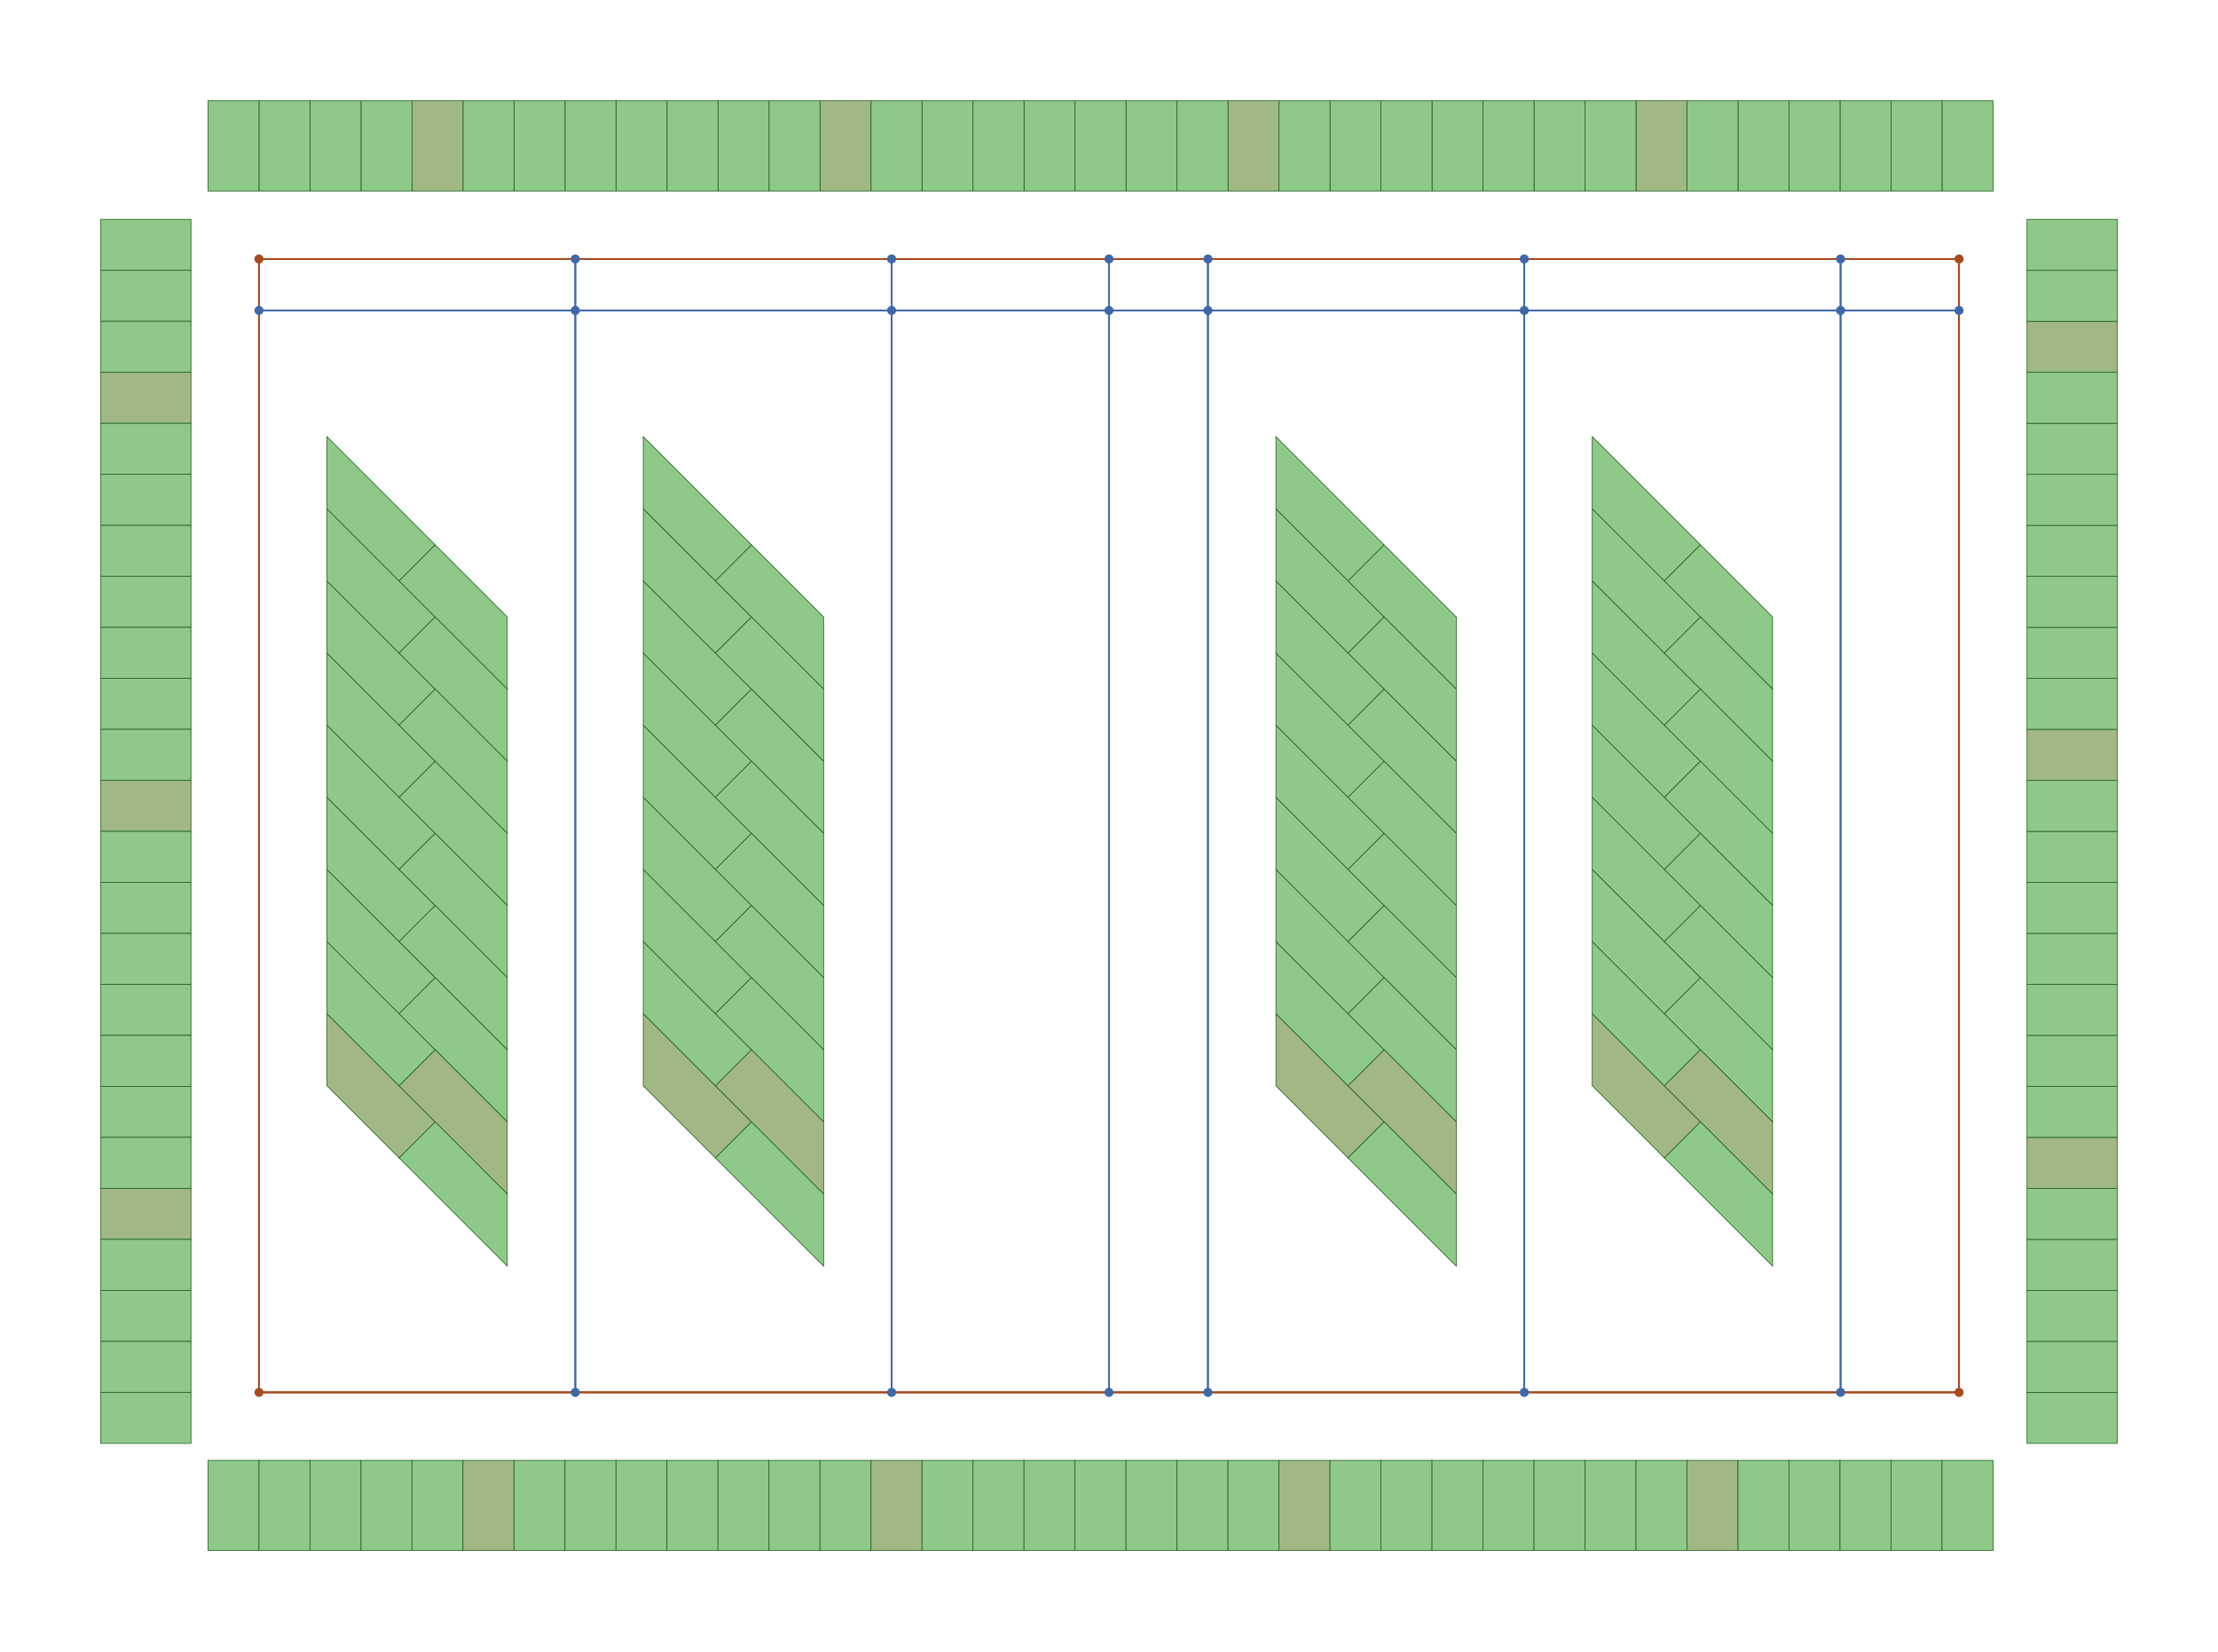
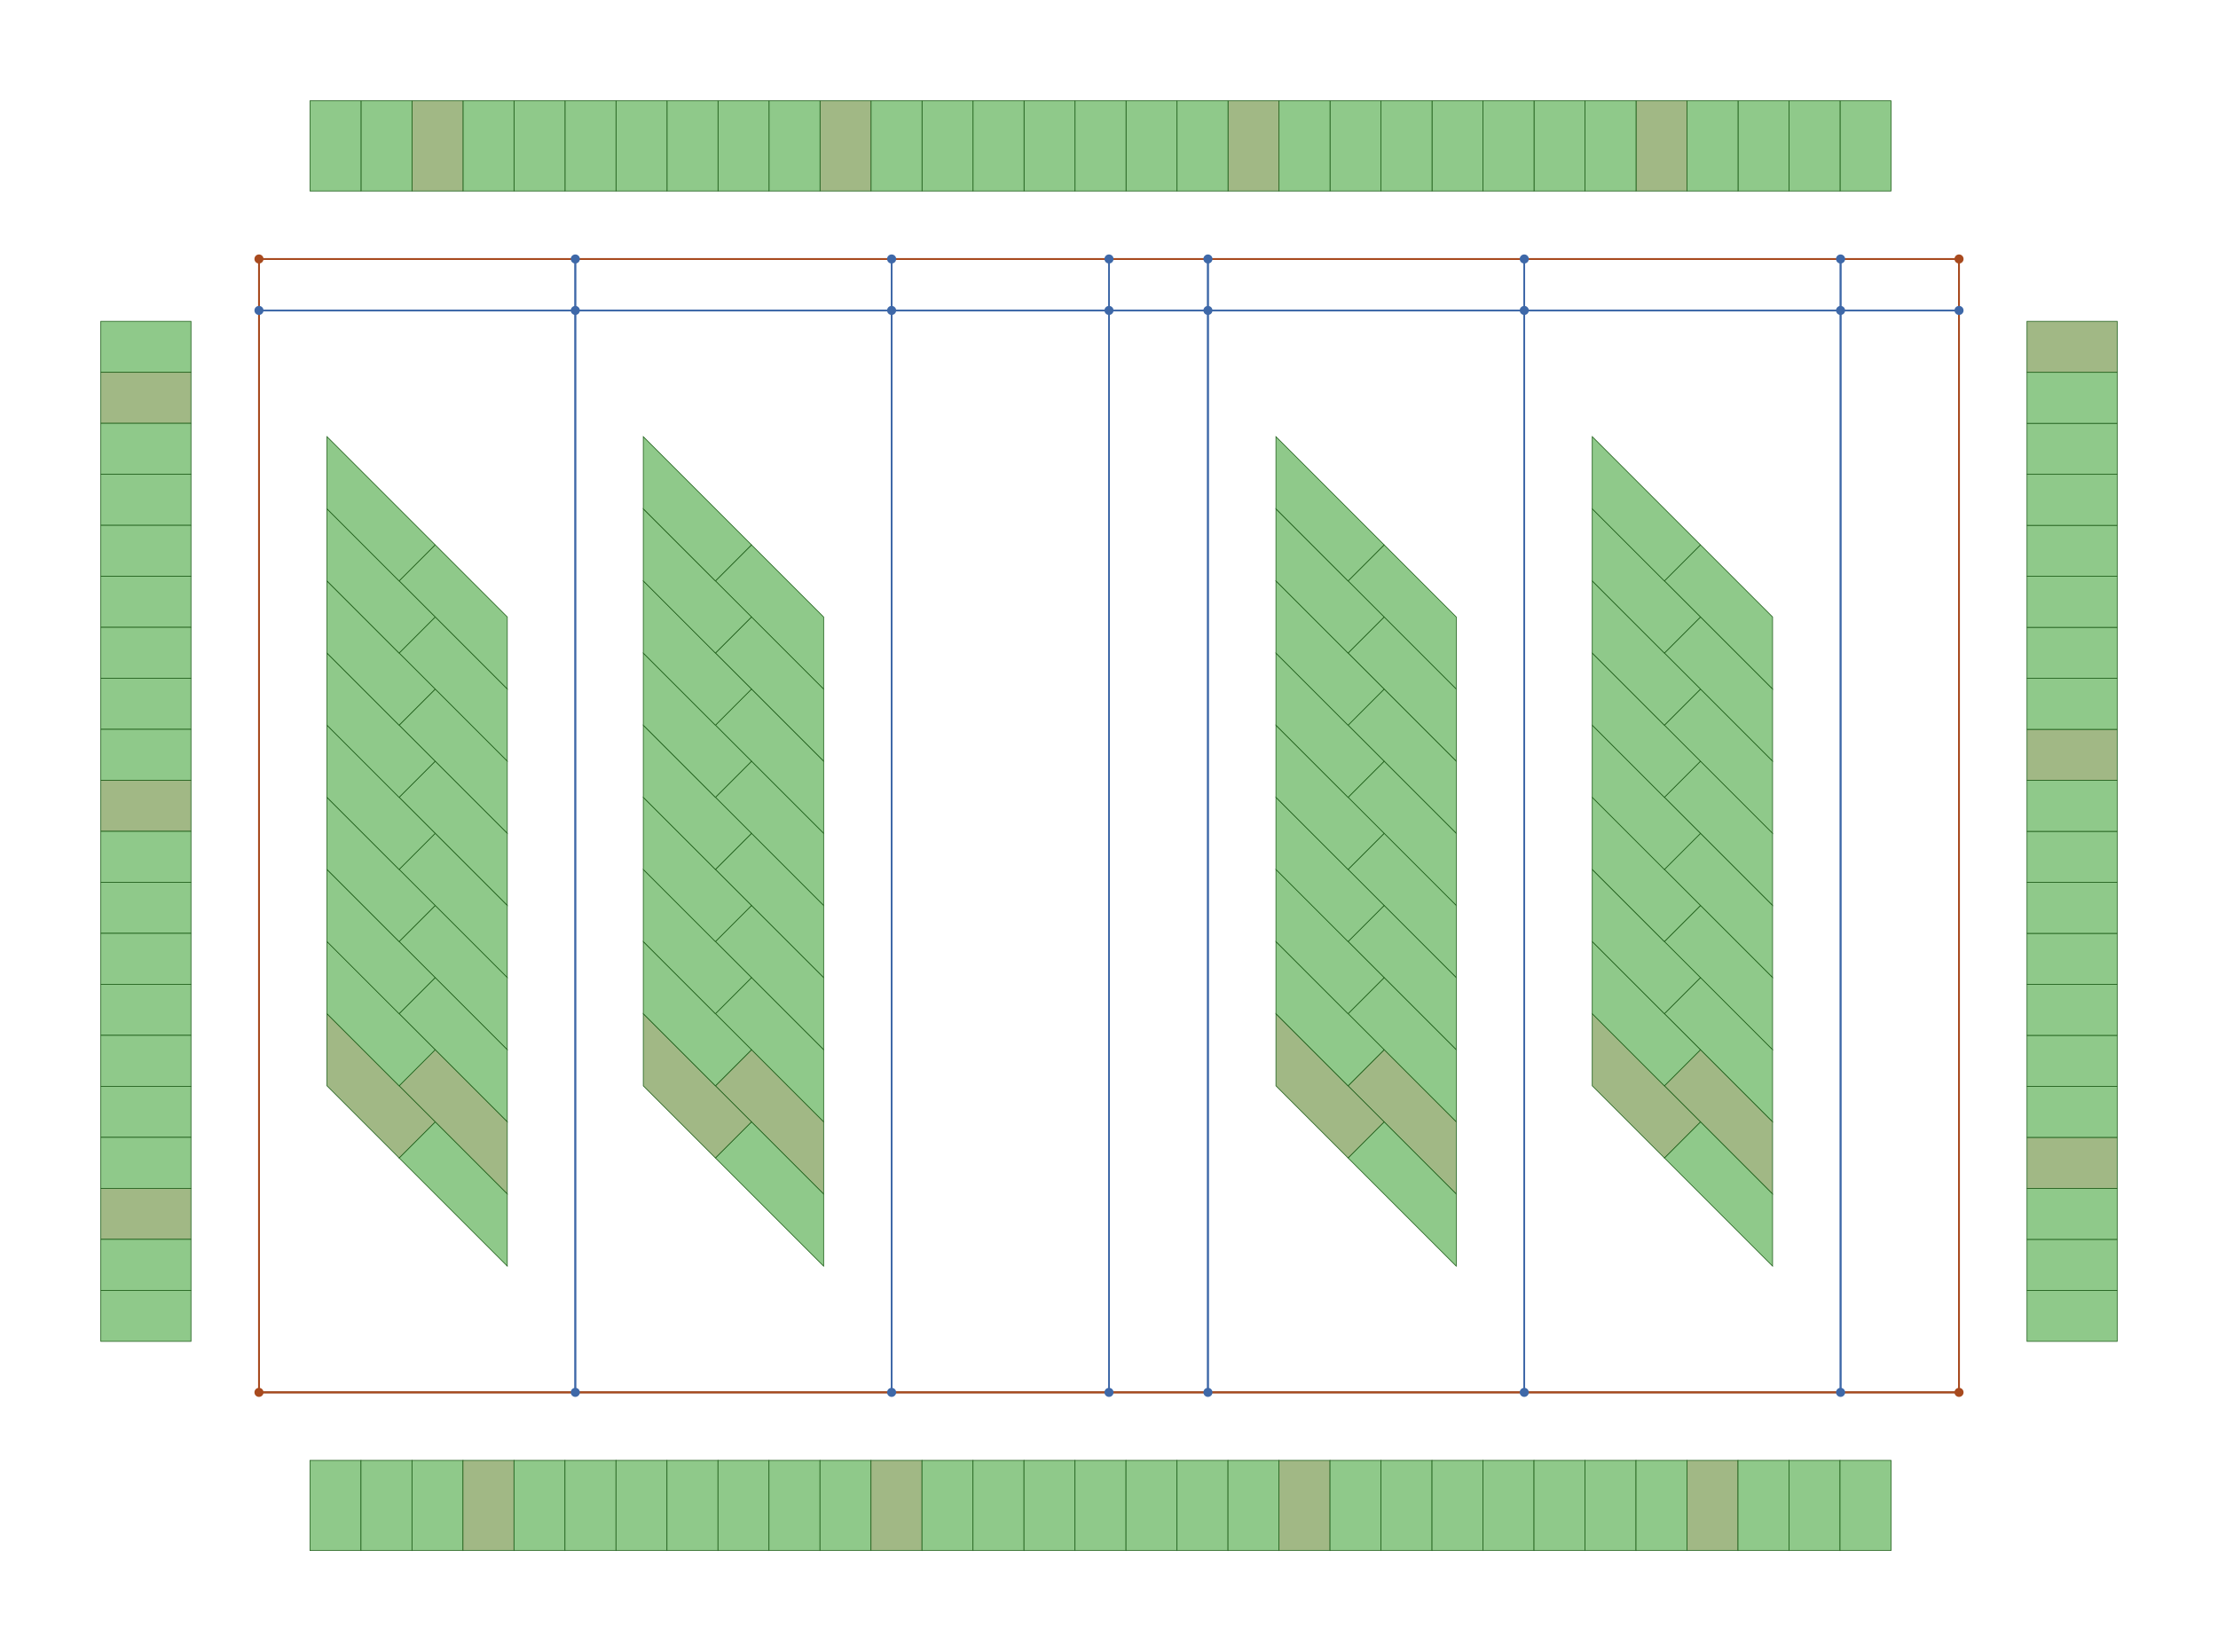
<svg xmlns="http://www.w3.org/2000/svg" width="782.804" height="582.804" viewBox="-45.701 -45.701 391.402 291.402" preserveAspectRatio="xMidYMid meet">
  <style>polygon,line{vector-effect:non-scaling-stroke}</style>
  <g transform="translate(0,200) scale(1,-1)">
    <g id="boundary" fill="none" stroke="#222" stroke-width="0.5">
      <polygon points="0,0 300,0 300,200 0,200" />
    </g>
    <g id="stalls" stroke="#1f5f1a" stroke-width="0.25">
-       <polygon points="-9,-27.910 0,-27.910 0,-12 -9,-12" fill="#8fc98a" />
-       <polygon points="0,-27.910 9,-27.910 9,-12 0,-12" fill="#8fc98a" />
      <polygon points="9,-27.910 18,-27.910 18,-12 9,-12" fill="#8fc98a" />
      <polygon points="18,-27.910 27,-27.910 27,-12 18,-12" fill="#8fc98a" />
      <polygon points="27,-27.910 36,-27.910 36,-12 27,-12" fill="#8fc98a" />
      <polygon points="36,-27.910 45,-27.910 45,-12 36,-12" fill="#a1b885" />
      <polygon points="45,-27.910 54,-27.910 54,-12 45,-12" fill="#8fc98a" />
      <polygon points="54,-27.910 63,-27.910 63,-12 54,-12" fill="#8fc98a" />
      <polygon points="63,-27.910 72,-27.910 72,-12 63,-12" fill="#8fc98a" />
      <polygon points="72,-27.910 81,-27.910 81,-12 72,-12" fill="#8fc98a" />
      <polygon points="81,-27.910 90,-27.910 90,-12 81,-12" fill="#8fc98a" />
      <polygon points="90,-27.910 99,-27.910 99,-12 90,-12" fill="#8fc98a" />
      <polygon points="99,-27.910 108,-27.910 108,-12 99,-12" fill="#8fc98a" />
      <polygon points="108,-27.910 117,-27.910 117,-12 108,-12" fill="#a1b885" />
      <polygon points="117,-27.910 126,-27.910 126,-12 117,-12" fill="#8fc98a" />
      <polygon points="126,-27.910 135,-27.910 135,-12 126,-12" fill="#8fc98a" />
      <polygon points="135,-27.910 144,-27.910 144,-12 135,-12" fill="#8fc98a" />
      <polygon points="144,-27.910 153,-27.910 153,-12 144,-12" fill="#8fc98a" />
      <polygon points="153,-27.910 162,-27.910 162,-12 153,-12" fill="#8fc98a" />
      <polygon points="162,-27.910 171,-27.910 171,-12 162,-12" fill="#8fc98a" />
      <polygon points="171,-27.910 180,-27.910 180,-12 171,-12" fill="#8fc98a" />
      <polygon points="180,-27.910 189,-27.910 189,-12 180,-12" fill="#a1b885" />
      <polygon points="189,-27.910 198,-27.910 198,-12 189,-12" fill="#8fc98a" />
      <polygon points="198,-27.910 207,-27.910 207,-12 198,-12" fill="#8fc98a" />
      <polygon points="207,-27.910 216,-27.910 216,-12 207,-12" fill="#8fc98a" />
      <polygon points="216,-27.910 225,-27.910 225,-12 216,-12" fill="#8fc98a" />
      <polygon points="225,-27.910 234,-27.910 234,-12 225,-12" fill="#8fc98a" />
      <polygon points="234,-27.910 243,-27.910 243,-12 234,-12" fill="#8fc98a" />
      <polygon points="243,-27.910 252,-27.910 252,-12 243,-12" fill="#8fc98a" />
      <polygon points="252,-27.910 261,-27.910 261,-12 252,-12" fill="#a1b885" />
      <polygon points="261,-27.910 270,-27.910 270,-12 261,-12" fill="#8fc98a" />
      <polygon points="270,-27.910 279,-27.910 279,-12 270,-12" fill="#8fc98a" />
      <polygon points="279,-27.910 288,-27.910 288,-12 279,-12" fill="#8fc98a" />
-       <polygon points="288,-27.910 297,-27.910 297,-12 288,-12" fill="#8fc98a" />
-       <polygon points="297,-27.910 306,-27.910 306,-12 297,-12" fill="#8fc98a" />
-       <polygon points="306,227.910 297,227.910 297,212 306,212" fill="#8fc98a" />
-       <polygon points="297,227.910 288,227.910 288,212 297,212" fill="#8fc98a" />
      <polygon points="288,227.910 279,227.910 279,212 288,212" fill="#8fc98a" />
      <polygon points="279,227.910 270,227.910 270,212 279,212" fill="#8fc98a" />
      <polygon points="270,227.910 261,227.910 261,212 270,212" fill="#8fc98a" />
      <polygon points="261,227.910 252,227.910 252,212 261,212" fill="#8fc98a" />
      <polygon points="252,227.910 243,227.910 243,212 252,212" fill="#a1b885" />
      <polygon points="243,227.910 234,227.910 234,212 243,212" fill="#8fc98a" />
      <polygon points="234,227.910 225,227.910 225,212 234,212" fill="#8fc98a" />
      <polygon points="225,227.910 216,227.910 216,212 225,212" fill="#8fc98a" />
      <polygon points="216,227.910 207,227.910 207,212 216,212" fill="#8fc98a" />
      <polygon points="207,227.910 198,227.910 198,212 207,212" fill="#8fc98a" />
      <polygon points="198,227.910 189,227.910 189,212 198,212" fill="#8fc98a" />
      <polygon points="189,227.910 180,227.910 180,212 189,212" fill="#8fc98a" />
      <polygon points="180,227.910 171,227.910 171,212 180,212" fill="#a1b885" />
      <polygon points="171,227.910 162,227.910 162,212 171,212" fill="#8fc98a" />
      <polygon points="162,227.910 153,227.910 153,212 162,212" fill="#8fc98a" />
      <polygon points="153,227.910 144,227.910 144,212 153,212" fill="#8fc98a" />
      <polygon points="144,227.910 135,227.910 135,212 144,212" fill="#8fc98a" />
      <polygon points="135,227.910 126,227.910 126,212 135,212" fill="#8fc98a" />
      <polygon points="126,227.910 117,227.910 117,212 126,212" fill="#8fc98a" />
      <polygon points="117,227.910 108,227.910 108,212 117,212" fill="#8fc98a" />
      <polygon points="108,227.910 99,227.910 99,212 108,212" fill="#a1b885" />
      <polygon points="99,227.910 90,227.910 90,212 99,212" fill="#8fc98a" />
      <polygon points="90,227.910 81,227.910 81,212 90,212" fill="#8fc98a" />
      <polygon points="81,227.910 72,227.910 72,212 81,212" fill="#8fc98a" />
      <polygon points="72,227.910 63,227.910 63,212 72,212" fill="#8fc98a" />
      <polygon points="63,227.910 54,227.910 54,212 63,212" fill="#8fc98a" />
      <polygon points="54,227.910 45,227.910 45,212 54,212" fill="#8fc98a" />
      <polygon points="45,227.910 36,227.910 36,212 45,212" fill="#8fc98a" />
      <polygon points="36,227.910 27,227.910 27,212 36,212" fill="#a1b885" />
      <polygon points="27,227.910 18,227.910 18,212 27,212" fill="#8fc98a" />
      <polygon points="18,227.910 9,227.910 9,212 18,212" fill="#8fc98a" />
-       <polygon points="9,227.910 0,227.910 0,212 9,212" fill="#8fc98a" />
-       <polygon points="0,227.910 -9,227.910 -9,212 0,212" fill="#8fc98a" />
-       <polygon points="-27.910,207 -27.910,198 -12,198 -12,207" fill="#8fc98a" />
-       <polygon points="-27.910,198 -27.910,189 -12,189 -12,198" fill="#8fc98a" />
+       <polygon points="327.910,9 327.910,18 312,18 312,9" fill="#8fc98a" />
+       <polygon points="327.910,18 327.910,27 312,27 312,18" fill="#8fc98a" />
+       <polygon points="327.910,27 327.910,36 312,36 312,27" fill="#8fc98a" />
+       <polygon points="327.910,36 327.910,45 312,45 312,36" fill="#a1b885" />
+       <polygon points="327.910,45 327.910,54 312,54 312,45" fill="#8fc98a" />
+       <polygon points="327.910,54 327.910,63 312,63 312,54" fill="#8fc98a" />
+       <polygon points="327.910,63 327.910,72 312,72 312,63" fill="#8fc98a" />
+       <polygon points="327.910,72 327.910,81 312,81 312,72" fill="#8fc98a" />
+       <polygon points="327.910,81 327.910,90 312,90 312,81" fill="#8fc98a" />
+       <polygon points="327.910,90 327.910,99 312,99 312,90" fill="#8fc98a" />
+       <polygon points="327.910,99 327.910,108 312,108 312,99" fill="#8fc98a" />
+       <polygon points="327.910,108 327.910,117 312,117 312,108" fill="#a1b885" />
+       <polygon points="327.910,117 327.910,126 312,126 312,117" fill="#8fc98a" />
+       <polygon points="327.910,126 327.910,135 312,135 312,126" fill="#8fc98a" />
+       <polygon points="327.910,135 327.910,144 312,144 312,135" fill="#8fc98a" />
+       <polygon points="327.910,144 327.910,153 312,153 312,144" fill="#8fc98a" />
+       <polygon points="327.910,153 327.910,162 312,162 312,153" fill="#8fc98a" />
+       <polygon points="327.910,162 327.910,171 312,171 312,162" fill="#8fc98a" />
+       <polygon points="327.910,171 327.910,180 312,180 312,171" fill="#8fc98a" />
+       <polygon points="327.910,180 327.910,189 312,189 312,180" fill="#a1b885" />
      <polygon points="-27.910,189 -27.910,180 -12,180 -12,189" fill="#8fc98a" />
      <polygon points="-27.910,180 -27.910,171 -12,171 -12,180" fill="#a1b885" />
      <polygon points="-27.910,171 -27.910,162 -12,162 -12,171" fill="#8fc98a" />
      <polygon points="-27.910,162 -27.910,153 -12,153 -12,162" fill="#8fc98a" />
      <polygon points="-27.910,153 -27.910,144 -12,144 -12,153" fill="#8fc98a" />
      <polygon points="-27.910,144 -27.910,135 -12,135 -12,144" fill="#8fc98a" />
      <polygon points="-27.910,135 -27.910,126 -12,126 -12,135" fill="#8fc98a" />
      <polygon points="-27.910,126 -27.910,117 -12,117 -12,126" fill="#8fc98a" />
      <polygon points="-27.910,117 -27.910,108 -12,108 -12,117" fill="#8fc98a" />
      <polygon points="-27.910,108 -27.910,99 -12,99 -12,108" fill="#a1b885" />
      <polygon points="-27.910,99 -27.910,90 -12,90 -12,99" fill="#8fc98a" />
      <polygon points="-27.910,90 -27.910,81 -12,81 -12,90" fill="#8fc98a" />
      <polygon points="-27.910,81 -27.910,72 -12,72 -12,81" fill="#8fc98a" />
      <polygon points="-27.910,72 -27.910,63 -12,63 -12,72" fill="#8fc98a" />
      <polygon points="-27.910,63 -27.910,54 -12,54 -12,63" fill="#8fc98a" />
      <polygon points="-27.910,54 -27.910,45 -12,45 -12,54" fill="#8fc98a" />
      <polygon points="-27.910,45 -27.910,36 -12,36 -12,45" fill="#8fc98a" />
      <polygon points="-27.910,36 -27.910,27 -12,27 -12,36" fill="#a1b885" />
      <polygon points="-27.910,27 -27.910,18 -12,18 -12,27" fill="#8fc98a" />
      <polygon points="-27.910,18 -27.910,9 -12,9 -12,18" fill="#8fc98a" />
-       <polygon points="-27.910,9 -27.910,0 -12,0 -12,9" fill="#8fc98a" />
-       <polygon points="-27.910,0 -27.910,-9 -12,-9 -12,0" fill="#8fc98a" />
-       <polygon points="327.910,-9 327.910,0 312,0 312,-9" fill="#8fc98a" />
-       <polygon points="327.910,0 327.910,9 312,9 312,0" fill="#8fc98a" />
-       <polygon points="327.910,9 327.910,18 312,18 312,9" fill="#8fc98a" />
-       <polygon points="327.910,18 327.910,27 312,27 312,18" fill="#8fc98a" />
-       <polygon points="327.910,27 327.910,36 312,36 312,27" fill="#8fc98a" />
-       <polygon points="327.910,36 327.910,45 312,45 312,36" fill="#a1b885" />
-       <polygon points="327.910,45 327.910,54 312,54 312,45" fill="#8fc98a" />
-       <polygon points="327.910,54 327.910,63 312,63 312,54" fill="#8fc98a" />
-       <polygon points="327.910,63 327.910,72 312,72 312,63" fill="#8fc98a" />
-       <polygon points="327.910,72 327.910,81 312,81 312,72" fill="#8fc98a" />
-       <polygon points="327.910,81 327.910,90 312,90 312,81" fill="#8fc98a" />
-       <polygon points="327.910,90 327.910,99 312,99 312,90" fill="#8fc98a" />
-       <polygon points="327.910,99 327.910,108 312,108 312,99" fill="#8fc98a" />
-       <polygon points="327.910,108 327.910,117 312,117 312,108" fill="#a1b885" />
-       <polygon points="327.910,117 327.910,126 312,126 312,117" fill="#8fc98a" />
-       <polygon points="327.910,126 327.910,135 312,135 312,126" fill="#8fc98a" />
-       <polygon points="327.910,135 327.910,144 312,144 312,135" fill="#8fc98a" />
-       <polygon points="327.910,144 327.910,153 312,153 312,144" fill="#8fc98a" />
-       <polygon points="327.910,153 327.910,162 312,162 312,153" fill="#8fc98a" />
-       <polygon points="327.910,162 327.910,171 312,171 312,162" fill="#8fc98a" />
-       <polygon points="327.910,171 327.910,180 312,180 312,171" fill="#8fc98a" />
-       <polygon points="327.910,180 327.910,189 312,189 312,180" fill="#a1b885" />
-       <polygon points="327.910,189 327.910,198 312,198 312,189" fill="#8fc98a" />
-       <polygon points="327.910,198 327.910,207 312,207 312,198" fill="#8fc98a" />
+       <polygon points="31.092,149.553 24.728,143.189 43.820,124.097 43.820,136.825" fill="#8fc98a" />
+       <polygon points="31.092,136.825 24.728,130.461 43.820,111.369 43.820,124.097" fill="#8fc98a" />
+       <polygon points="31.092,124.097 24.728,117.733 43.820,98.641 43.820,111.369" fill="#8fc98a" />
+       <polygon points="31.092,111.369 24.728,105.005 43.820,85.913 43.820,98.641" fill="#8fc98a" />
+       <polygon points="31.092,98.641 24.728,92.277 43.820,73.186 43.820,85.913" fill="#8fc98a" />
+       <polygon points="31.092,85.913 24.728,79.550 43.820,60.458 43.820,73.186" fill="#8fc98a" />
+       <polygon points="31.092,73.186 24.728,66.822 43.820,47.730 43.820,60.458" fill="#8fc98a" />
+       <polygon points="31.092,60.458 24.728,54.094 43.820,35.002 43.820,47.730" fill="#a1b885" />
+       <polygon points="31.092,47.730 24.728,41.366 43.820,22.274 43.820,35.002" fill="#8fc98a" />
      <polygon points="24.728,41.366 31.092,47.730 12,66.822 12,54.094" fill="#a1b885" />
      <polygon points="24.728,54.094 31.092,60.458 12,79.550 12,66.822" fill="#8fc98a" />
      <polygon points="24.728,66.822 31.092,73.186 12,92.277 12,79.550" fill="#8fc98a" />
      <polygon points="24.728,79.550 31.092,85.913 12,105.005 12,92.277" fill="#8fc98a" />
      <polygon points="24.728,92.277 31.092,98.641 12,117.733 12,105.005" fill="#8fc98a" />
      <polygon points="24.728,105.005 31.092,111.369 12,130.461 12,117.733" fill="#8fc98a" />
      <polygon points="24.728,117.733 31.092,124.097 12,143.189 12,130.461" fill="#8fc98a" />
      <polygon points="24.728,130.461 31.092,136.825 12,155.917 12,143.189" fill="#8fc98a" />
      <polygon points="24.728,143.189 31.092,149.553 12,168.645 12,155.917" fill="#8fc98a" />
-       <polygon points="31.092,149.553 24.728,143.189 43.820,124.097 43.820,136.825" fill="#8fc98a" />
-       <polygon points="31.092,136.825 24.728,130.461 43.820,111.369 43.820,124.097" fill="#8fc98a" />
-       <polygon points="31.092,124.097 24.728,117.733 43.820,98.641 43.820,111.369" fill="#8fc98a" />
-       <polygon points="31.092,111.369 24.728,105.005 43.820,85.913 43.820,98.641" fill="#8fc98a" />
-       <polygon points="31.092,98.641 24.728,92.277 43.820,73.186 43.820,85.913" fill="#8fc98a" />
-       <polygon points="31.092,85.913 24.728,79.550 43.820,60.458 43.820,73.186" fill="#8fc98a" />
-       <polygon points="31.092,73.186 24.728,66.822 43.820,47.730 43.820,60.458" fill="#8fc98a" />
-       <polygon points="31.092,60.458 24.728,54.094 43.820,35.002 43.820,47.730" fill="#a1b885" />
-       <polygon points="31.092,47.730 24.728,41.366 43.820,22.274 43.820,35.002" fill="#8fc98a" />
+       <polygon points="86.912,149.553 80.548,143.189 99.640,124.097 99.640,136.825" fill="#8fc98a" />
+       <polygon points="86.912,136.825 80.548,130.461 99.640,111.369 99.640,124.097" fill="#8fc98a" />
+       <polygon points="86.912,124.097 80.548,117.733 99.640,98.641 99.640,111.369" fill="#8fc98a" />
+       <polygon points="86.912,111.369 80.548,105.005 99.640,85.913 99.640,98.641" fill="#8fc98a" />
+       <polygon points="86.912,98.641 80.548,92.277 99.640,73.186 99.640,85.913" fill="#8fc98a" />
+       <polygon points="86.912,85.913 80.548,79.550 99.640,60.458 99.640,73.186" fill="#8fc98a" />
+       <polygon points="86.912,73.186 80.548,66.822 99.640,47.730 99.640,60.458" fill="#8fc98a" />
+       <polygon points="86.912,60.458 80.548,54.094 99.640,35.002 99.640,47.730" fill="#a1b885" />
+       <polygon points="86.912,47.730 80.548,41.366 99.640,22.274 99.640,35.002" fill="#8fc98a" />
      <polygon points="80.548,41.366 86.912,47.730 67.820,66.822 67.820,54.094" fill="#a1b885" />
      <polygon points="80.548,54.094 86.912,60.458 67.820,79.550 67.820,66.822" fill="#8fc98a" />
      <polygon points="80.548,66.822 86.912,73.186 67.820,92.277 67.820,79.550" fill="#8fc98a" />
      <polygon points="80.548,79.550 86.912,85.913 67.820,105.005 67.820,92.277" fill="#8fc98a" />
      <polygon points="80.548,92.277 86.912,98.641 67.820,117.733 67.820,105.005" fill="#8fc98a" />
      <polygon points="80.548,105.005 86.912,111.369 67.820,130.461 67.820,117.733" fill="#8fc98a" />
      <polygon points="80.548,117.733 86.912,124.097 67.820,143.189 67.820,130.461" fill="#8fc98a" />
      <polygon points="80.548,130.461 86.912,136.825 67.820,155.917 67.820,143.189" fill="#8fc98a" />
      <polygon points="80.548,143.189 86.912,149.553 67.820,168.645 67.820,155.917" fill="#8fc98a" />
-       <polygon points="86.912,149.553 80.548,143.189 99.640,124.097 99.640,136.825" fill="#8fc98a" />
-       <polygon points="86.912,136.825 80.548,130.461 99.640,111.369 99.640,124.097" fill="#8fc98a" />
-       <polygon points="86.912,124.097 80.548,117.733 99.640,98.641 99.640,111.369" fill="#8fc98a" />
-       <polygon points="86.912,111.369 80.548,105.005 99.640,85.913 99.640,98.641" fill="#8fc98a" />
-       <polygon points="86.912,98.641 80.548,92.277 99.640,73.186 99.640,85.913" fill="#8fc98a" />
-       <polygon points="86.912,85.913 80.548,79.550 99.640,60.458 99.640,73.186" fill="#8fc98a" />
-       <polygon points="86.912,73.186 80.548,66.822 99.640,47.730 99.640,60.458" fill="#8fc98a" />
-       <polygon points="86.912,60.458 80.548,54.094 99.640,35.002 99.640,47.730" fill="#a1b885" />
-       <polygon points="86.912,47.730 80.548,41.366 99.640,22.274 99.640,35.002" fill="#8fc98a" />
+       <polygon points="198.551,149.553 192.187,143.189 211.279,124.097 211.279,136.825" fill="#8fc98a" />
+       <polygon points="198.551,136.825 192.187,130.461 211.279,111.369 211.279,124.097" fill="#8fc98a" />
+       <polygon points="198.551,124.097 192.187,117.733 211.279,98.641 211.279,111.369" fill="#8fc98a" />
+       <polygon points="198.551,111.369 192.187,105.005 211.279,85.913 211.279,98.641" fill="#8fc98a" />
+       <polygon points="198.551,98.641 192.187,92.277 211.279,73.186 211.279,85.913" fill="#8fc98a" />
+       <polygon points="198.551,85.913 192.187,79.550 211.279,60.458 211.279,73.186" fill="#8fc98a" />
+       <polygon points="198.551,73.186 192.187,66.822 211.279,47.730 211.279,60.458" fill="#8fc98a" />
+       <polygon points="198.551,60.458 192.187,54.094 211.279,35.002 211.279,47.730" fill="#a1b885" />
+       <polygon points="198.551,47.730 192.187,41.366 211.279,22.274 211.279,35.002" fill="#8fc98a" />
      <polygon points="192.187,41.366 198.551,47.730 179.459,66.822 179.459,54.094" fill="#a1b885" />
      <polygon points="192.187,54.094 198.551,60.458 179.459,79.550 179.459,66.822" fill="#8fc98a" />
      <polygon points="192.187,66.822 198.551,73.186 179.459,92.277 179.459,79.550" fill="#8fc98a" />
      <polygon points="192.187,79.550 198.551,85.913 179.459,105.005 179.459,92.277" fill="#8fc98a" />
      <polygon points="192.187,92.277 198.551,98.641 179.459,117.733 179.459,105.005" fill="#8fc98a" />
      <polygon points="192.187,105.005 198.551,111.369 179.459,130.461 179.459,117.733" fill="#8fc98a" />
      <polygon points="192.187,117.733 198.551,124.097 179.459,143.189 179.459,130.461" fill="#8fc98a" />
      <polygon points="192.187,130.461 198.551,136.825 179.459,155.917 179.459,143.189" fill="#8fc98a" />
      <polygon points="192.187,143.189 198.551,149.553 179.459,168.645 179.459,155.917" fill="#8fc98a" />
-       <polygon points="198.551,149.553 192.187,143.189 211.279,124.097 211.279,136.825" fill="#8fc98a" />
-       <polygon points="198.551,136.825 192.187,130.461 211.279,111.369 211.279,124.097" fill="#8fc98a" />
-       <polygon points="198.551,124.097 192.187,117.733 211.279,98.641 211.279,111.369" fill="#8fc98a" />
-       <polygon points="198.551,111.369 192.187,105.005 211.279,85.913 211.279,98.641" fill="#8fc98a" />
-       <polygon points="198.551,98.641 192.187,92.277 211.279,73.186 211.279,85.913" fill="#8fc98a" />
-       <polygon points="198.551,85.913 192.187,79.550 211.279,60.458 211.279,73.186" fill="#8fc98a" />
-       <polygon points="198.551,73.186 192.187,66.822 211.279,47.730 211.279,60.458" fill="#8fc98a" />
-       <polygon points="198.551,60.458 192.187,54.094 211.279,35.002 211.279,47.730" fill="#a1b885" />
-       <polygon points="198.551,47.730 192.187,41.366 211.279,22.274 211.279,35.002" fill="#8fc98a" />
+       <polygon points="254.371,149.553 248.007,143.189 267.099,124.097 267.099,136.825" fill="#8fc98a" />
+       <polygon points="254.371,136.825 248.007,130.461 267.099,111.369 267.099,124.097" fill="#8fc98a" />
+       <polygon points="254.371,124.097 248.007,117.733 267.099,98.641 267.099,111.369" fill="#8fc98a" />
+       <polygon points="254.371,111.369 248.007,105.005 267.099,85.913 267.099,98.641" fill="#8fc98a" />
+       <polygon points="254.371,98.641 248.007,92.277 267.099,73.186 267.099,85.913" fill="#8fc98a" />
+       <polygon points="254.371,85.913 248.007,79.550 267.099,60.458 267.099,73.186" fill="#8fc98a" />
+       <polygon points="254.371,73.186 248.007,66.822 267.099,47.730 267.099,60.458" fill="#8fc98a" />
+       <polygon points="254.371,60.458 248.007,54.094 267.099,35.002 267.099,47.730" fill="#a1b885" />
+       <polygon points="254.371,47.730 248.007,41.366 267.099,22.274 267.099,35.002" fill="#8fc98a" />
      <polygon points="248.007,41.366 254.371,47.730 235.279,66.822 235.279,54.094" fill="#a1b885" />
      <polygon points="248.007,54.094 254.371,60.458 235.279,79.550 235.279,66.822" fill="#8fc98a" />
      <polygon points="248.007,66.822 254.371,73.186 235.279,92.277 235.279,79.550" fill="#8fc98a" />
      <polygon points="248.007,79.550 254.371,85.913 235.279,105.005 235.279,92.277" fill="#8fc98a" />
      <polygon points="248.007,92.277 254.371,98.641 235.279,117.733 235.279,105.005" fill="#8fc98a" />
      <polygon points="248.007,105.005 254.371,111.369 235.279,130.461 235.279,117.733" fill="#8fc98a" />
      <polygon points="248.007,117.733 254.371,124.097 235.279,143.189 235.279,130.461" fill="#8fc98a" />
      <polygon points="248.007,130.461 254.371,136.825 235.279,155.917 235.279,143.189" fill="#8fc98a" />
      <polygon points="248.007,143.189 254.371,149.553 235.279,168.645 235.279,155.917" fill="#8fc98a" />
-       <polygon points="254.371,149.553 248.007,143.189 267.099,124.097 267.099,136.825" fill="#8fc98a" />
-       <polygon points="254.371,136.825 248.007,130.461 267.099,111.369 267.099,124.097" fill="#8fc98a" />
-       <polygon points="254.371,124.097 248.007,117.733 267.099,98.641 267.099,111.369" fill="#8fc98a" />
-       <polygon points="254.371,111.369 248.007,105.005 267.099,85.913 267.099,98.641" fill="#8fc98a" />
-       <polygon points="254.371,98.641 248.007,92.277 267.099,73.186 267.099,85.913" fill="#8fc98a" />
-       <polygon points="254.371,85.913 248.007,79.550 267.099,60.458 267.099,73.186" fill="#8fc98a" />
-       <polygon points="254.371,73.186 248.007,66.822 267.099,47.730 267.099,60.458" fill="#8fc98a" />
-       <polygon points="254.371,60.458 248.007,54.094 267.099,35.002 267.099,47.730" fill="#a1b885" />
-       <polygon points="254.371,47.730 248.007,41.366 267.099,22.274 267.099,35.002" fill="#8fc98a" />
    </g>
    <g id="graph">
      <line x1="0" y1="0" x2="55.820" y2="0" stroke="#a84a1e" stroke-width="0.6" />
      <line x1="55.820" y1="0" x2="0" y2="0" stroke="#a84a1e" stroke-width="0.6" />
      <line x1="55.820" y1="0" x2="111.640" y2="0" stroke="#a84a1e" stroke-width="0.6" />
      <line x1="111.640" y1="0" x2="55.820" y2="0" stroke="#a84a1e" stroke-width="0.6" />
      <line x1="111.640" y1="0" x2="150" y2="0" stroke="#a84a1e" stroke-width="0.6" />
      <line x1="167.459" y1="0" x2="150" y2="0" stroke="#a84a1e" stroke-width="0.6" />
      <line x1="167.459" y1="0" x2="223.279" y2="0" stroke="#a84a1e" stroke-width="0.6" />
      <line x1="223.279" y1="0" x2="167.459" y2="0" stroke="#a84a1e" stroke-width="0.6" />
      <line x1="223.279" y1="0" x2="279.099" y2="0" stroke="#a84a1e" stroke-width="0.6" />
      <line x1="279.099" y1="0" x2="223.279" y2="0" stroke="#a84a1e" stroke-width="0.6" />
      <line x1="279.099" y1="0" x2="300" y2="0" stroke="#a84a1e" stroke-width="0.6" />
      <line x1="300" y1="0" x2="279.099" y2="0" stroke="#a84a1e" stroke-width="0.6" />
      <line x1="300" y1="0" x2="300" y2="190.919" stroke="#a84a1e" stroke-width="0.6" />
      <line x1="300" y1="190.919" x2="300" y2="0" stroke="#a84a1e" stroke-width="0.6" />
      <line x1="300" y1="190.919" x2="300" y2="200" stroke="#a84a1e" stroke-width="0.6" />
      <line x1="300" y1="200" x2="300" y2="190.919" stroke="#a84a1e" stroke-width="0.6" />
      <line x1="300" y1="200" x2="279.099" y2="200" stroke="#a84a1e" stroke-width="0.6" />
      <line x1="279.099" y1="200" x2="300" y2="200" stroke="#a84a1e" stroke-width="0.6" />
      <line x1="279.099" y1="200" x2="223.279" y2="200" stroke="#a84a1e" stroke-width="0.6" />
      <line x1="223.279" y1="200" x2="279.099" y2="200" stroke="#a84a1e" stroke-width="0.6" />
      <line x1="223.279" y1="200" x2="167.459" y2="200" stroke="#a84a1e" stroke-width="0.6" />
      <line x1="167.459" y1="200" x2="223.279" y2="200" stroke="#a84a1e" stroke-width="0.6" />
      <line x1="167.459" y1="200" x2="150" y2="200" stroke="#a84a1e" stroke-width="0.6" />
      <line x1="111.640" y1="200" x2="150" y2="200" stroke="#a84a1e" stroke-width="0.6" />
      <line x1="111.640" y1="200" x2="55.820" y2="200" stroke="#a84a1e" stroke-width="0.6" />
      <line x1="55.820" y1="200" x2="111.640" y2="200" stroke="#a84a1e" stroke-width="0.6" />
      <line x1="55.820" y1="200" x2="0" y2="200" stroke="#a84a1e" stroke-width="0.6" />
      <line x1="0" y1="200" x2="55.820" y2="200" stroke="#a84a1e" stroke-width="0.6" />
      <line x1="0" y1="200" x2="0" y2="190.919" stroke="#a84a1e" stroke-width="0.6" />
      <line x1="0" y1="190.919" x2="0" y2="200" stroke="#a84a1e" stroke-width="0.6" />
      <line x1="0" y1="190.919" x2="0" y2="0" stroke="#a84a1e" stroke-width="0.6" />
      <line x1="0" y1="0" x2="0" y2="190.919" stroke="#a84a1e" stroke-width="0.6" />
      <line x1="279.099" y1="0" x2="279.099" y2="190.919" stroke="#3e68a8" stroke-width="0.6" />
      <line x1="279.099" y1="190.919" x2="279.099" y2="0" stroke="#3e68a8" stroke-width="0.6" />
      <line x1="279.099" y1="190.919" x2="279.099" y2="200" stroke="#3e68a8" stroke-width="0.6" />
      <line x1="279.099" y1="200" x2="279.099" y2="190.919" stroke="#3e68a8" stroke-width="0.6" />
      <line x1="223.279" y1="0" x2="223.279" y2="190.919" stroke="#3e68a8" stroke-width="0.6" />
      <line x1="223.279" y1="190.919" x2="223.279" y2="0" stroke="#3e68a8" stroke-width="0.6" />
      <line x1="223.279" y1="190.919" x2="223.279" y2="200" stroke="#3e68a8" stroke-width="0.6" />
      <line x1="223.279" y1="200" x2="223.279" y2="190.919" stroke="#3e68a8" stroke-width="0.6" />
      <line x1="167.459" y1="0" x2="167.459" y2="190.919" stroke="#3e68a8" stroke-width="0.6" />
      <line x1="167.459" y1="190.919" x2="167.459" y2="0" stroke="#3e68a8" stroke-width="0.6" />
      <line x1="167.459" y1="190.919" x2="167.459" y2="200" stroke="#3e68a8" stroke-width="0.6" />
      <line x1="167.459" y1="200" x2="167.459" y2="190.919" stroke="#3e68a8" stroke-width="0.6" />
      <line x1="111.640" y1="0" x2="111.640" y2="190.919" stroke="#3e68a8" stroke-width="0.6" />
      <line x1="111.640" y1="190.919" x2="111.640" y2="0" stroke="#3e68a8" stroke-width="0.6" />
      <line x1="111.640" y1="190.919" x2="111.640" y2="200" stroke="#3e68a8" stroke-width="0.6" />
      <line x1="111.640" y1="200" x2="111.640" y2="190.919" stroke="#3e68a8" stroke-width="0.6" />
      <line x1="55.820" y1="0" x2="55.820" y2="190.919" stroke="#3e68a8" stroke-width="0.6" />
      <line x1="55.820" y1="190.919" x2="55.820" y2="0" stroke="#3e68a8" stroke-width="0.6" />
      <line x1="55.820" y1="190.919" x2="55.820" y2="200" stroke="#3e68a8" stroke-width="0.6" />
      <line x1="55.820" y1="200" x2="55.820" y2="190.919" stroke="#3e68a8" stroke-width="0.6" />
      <line x1="300" y1="190.919" x2="279.099" y2="190.919" stroke="#3e68a8" stroke-width="0.6" />
      <line x1="279.099" y1="190.919" x2="300" y2="190.919" stroke="#3e68a8" stroke-width="0.6" />
      <line x1="279.099" y1="190.919" x2="223.279" y2="190.919" stroke="#3e68a8" stroke-width="0.6" />
      <line x1="223.279" y1="190.919" x2="279.099" y2="190.919" stroke="#3e68a8" stroke-width="0.6" />
      <line x1="223.279" y1="190.919" x2="167.459" y2="190.919" stroke="#3e68a8" stroke-width="0.6" />
      <line x1="167.459" y1="190.919" x2="223.279" y2="190.919" stroke="#3e68a8" stroke-width="0.6" />
      <line x1="167.459" y1="190.919" x2="150" y2="190.919" stroke="#3e68a8" stroke-width="0.6" />
      <line x1="111.640" y1="190.919" x2="150" y2="190.919" stroke="#3e68a8" stroke-width="0.6" />
      <line x1="111.640" y1="190.919" x2="55.820" y2="190.919" stroke="#3e68a8" stroke-width="0.6" />
      <line x1="55.820" y1="190.919" x2="111.640" y2="190.919" stroke="#3e68a8" stroke-width="0.6" />
      <line x1="55.820" y1="190.919" x2="0" y2="190.919" stroke="#3e68a8" stroke-width="0.6" />
      <line x1="0" y1="190.919" x2="55.820" y2="190.919" stroke="#3e68a8" stroke-width="0.6" />
      <line x1="150" y1="0" x2="167.459" y2="0" stroke="#a84a1e" stroke-width="0.6" />
      <line x1="150" y1="0" x2="111.640" y2="0" stroke="#a84a1e" stroke-width="0.6" />
      <line x1="150" y1="190.919" x2="111.640" y2="190.919" stroke="#3e68a8" stroke-width="0.6" />
      <line x1="150" y1="190.919" x2="167.459" y2="190.919" stroke="#3e68a8" stroke-width="0.6" />
      <line x1="150" y1="200" x2="111.640" y2="200" stroke="#a84a1e" stroke-width="0.6" />
      <line x1="150" y1="200" x2="167.459" y2="200" stroke="#a84a1e" stroke-width="0.6" />
      <line x1="150" y1="0" x2="150" y2="190.919" stroke="#3e68a8" stroke-width="0.6" />
      <line x1="150" y1="190.919" x2="150" y2="0" stroke="#3e68a8" stroke-width="0.6" />
      <line x1="150" y1="190.919" x2="150" y2="200" stroke="#3e68a8" stroke-width="0.6" />
      <line x1="150" y1="200" x2="150" y2="190.919" stroke="#3e68a8" stroke-width="0.6" />
      <circle cx="0" cy="0" r="0.8" fill="#a84a1e" />
      <circle cx="300" cy="0" r="0.8" fill="#a84a1e" />
      <circle cx="300" cy="200" r="0.8" fill="#a84a1e" />
      <circle cx="0" cy="200" r="0.8" fill="#a84a1e" />
      <circle cx="279.099" cy="0" r="0.8" fill="#3e68a8" />
      <circle cx="279.099" cy="200" r="0.8" fill="#3e68a8" />
      <circle cx="223.279" cy="0" r="0.8" fill="#3e68a8" />
      <circle cx="223.279" cy="200" r="0.8" fill="#3e68a8" />
      <circle cx="167.459" cy="0" r="0.8" fill="#3e68a8" />
      <circle cx="167.459" cy="200" r="0.8" fill="#3e68a8" />
      <circle cx="111.640" cy="0" r="0.8" fill="#3e68a8" />
      <circle cx="111.640" cy="200" r="0.8" fill="#3e68a8" />
      <circle cx="55.820" cy="0" r="0.8" fill="#3e68a8" />
      <circle cx="55.820" cy="200" r="0.8" fill="#3e68a8" />
      <circle cx="300" cy="190.919" r="0.8" fill="#3e68a8" />
      <circle cx="0" cy="190.919" r="0.8" fill="#3e68a8" />
      <circle cx="279.099" cy="190.919" r="0.8" fill="#3e68a8" />
      <circle cx="223.279" cy="190.919" r="0.8" fill="#3e68a8" />
      <circle cx="167.459" cy="190.919" r="0.8" fill="#3e68a8" />
      <circle cx="111.640" cy="190.919" r="0.8" fill="#3e68a8" />
      <circle cx="55.820" cy="190.919" r="0.8" fill="#3e68a8" />
      <circle cx="150" cy="0" r="0.8" fill="#3e68a8" />
      <circle cx="150" cy="190.919" r="0.8" fill="#3e68a8" />
      <circle cx="150" cy="200" r="0.8" fill="#3e68a8" />
    </g>
  </g>
</svg>
